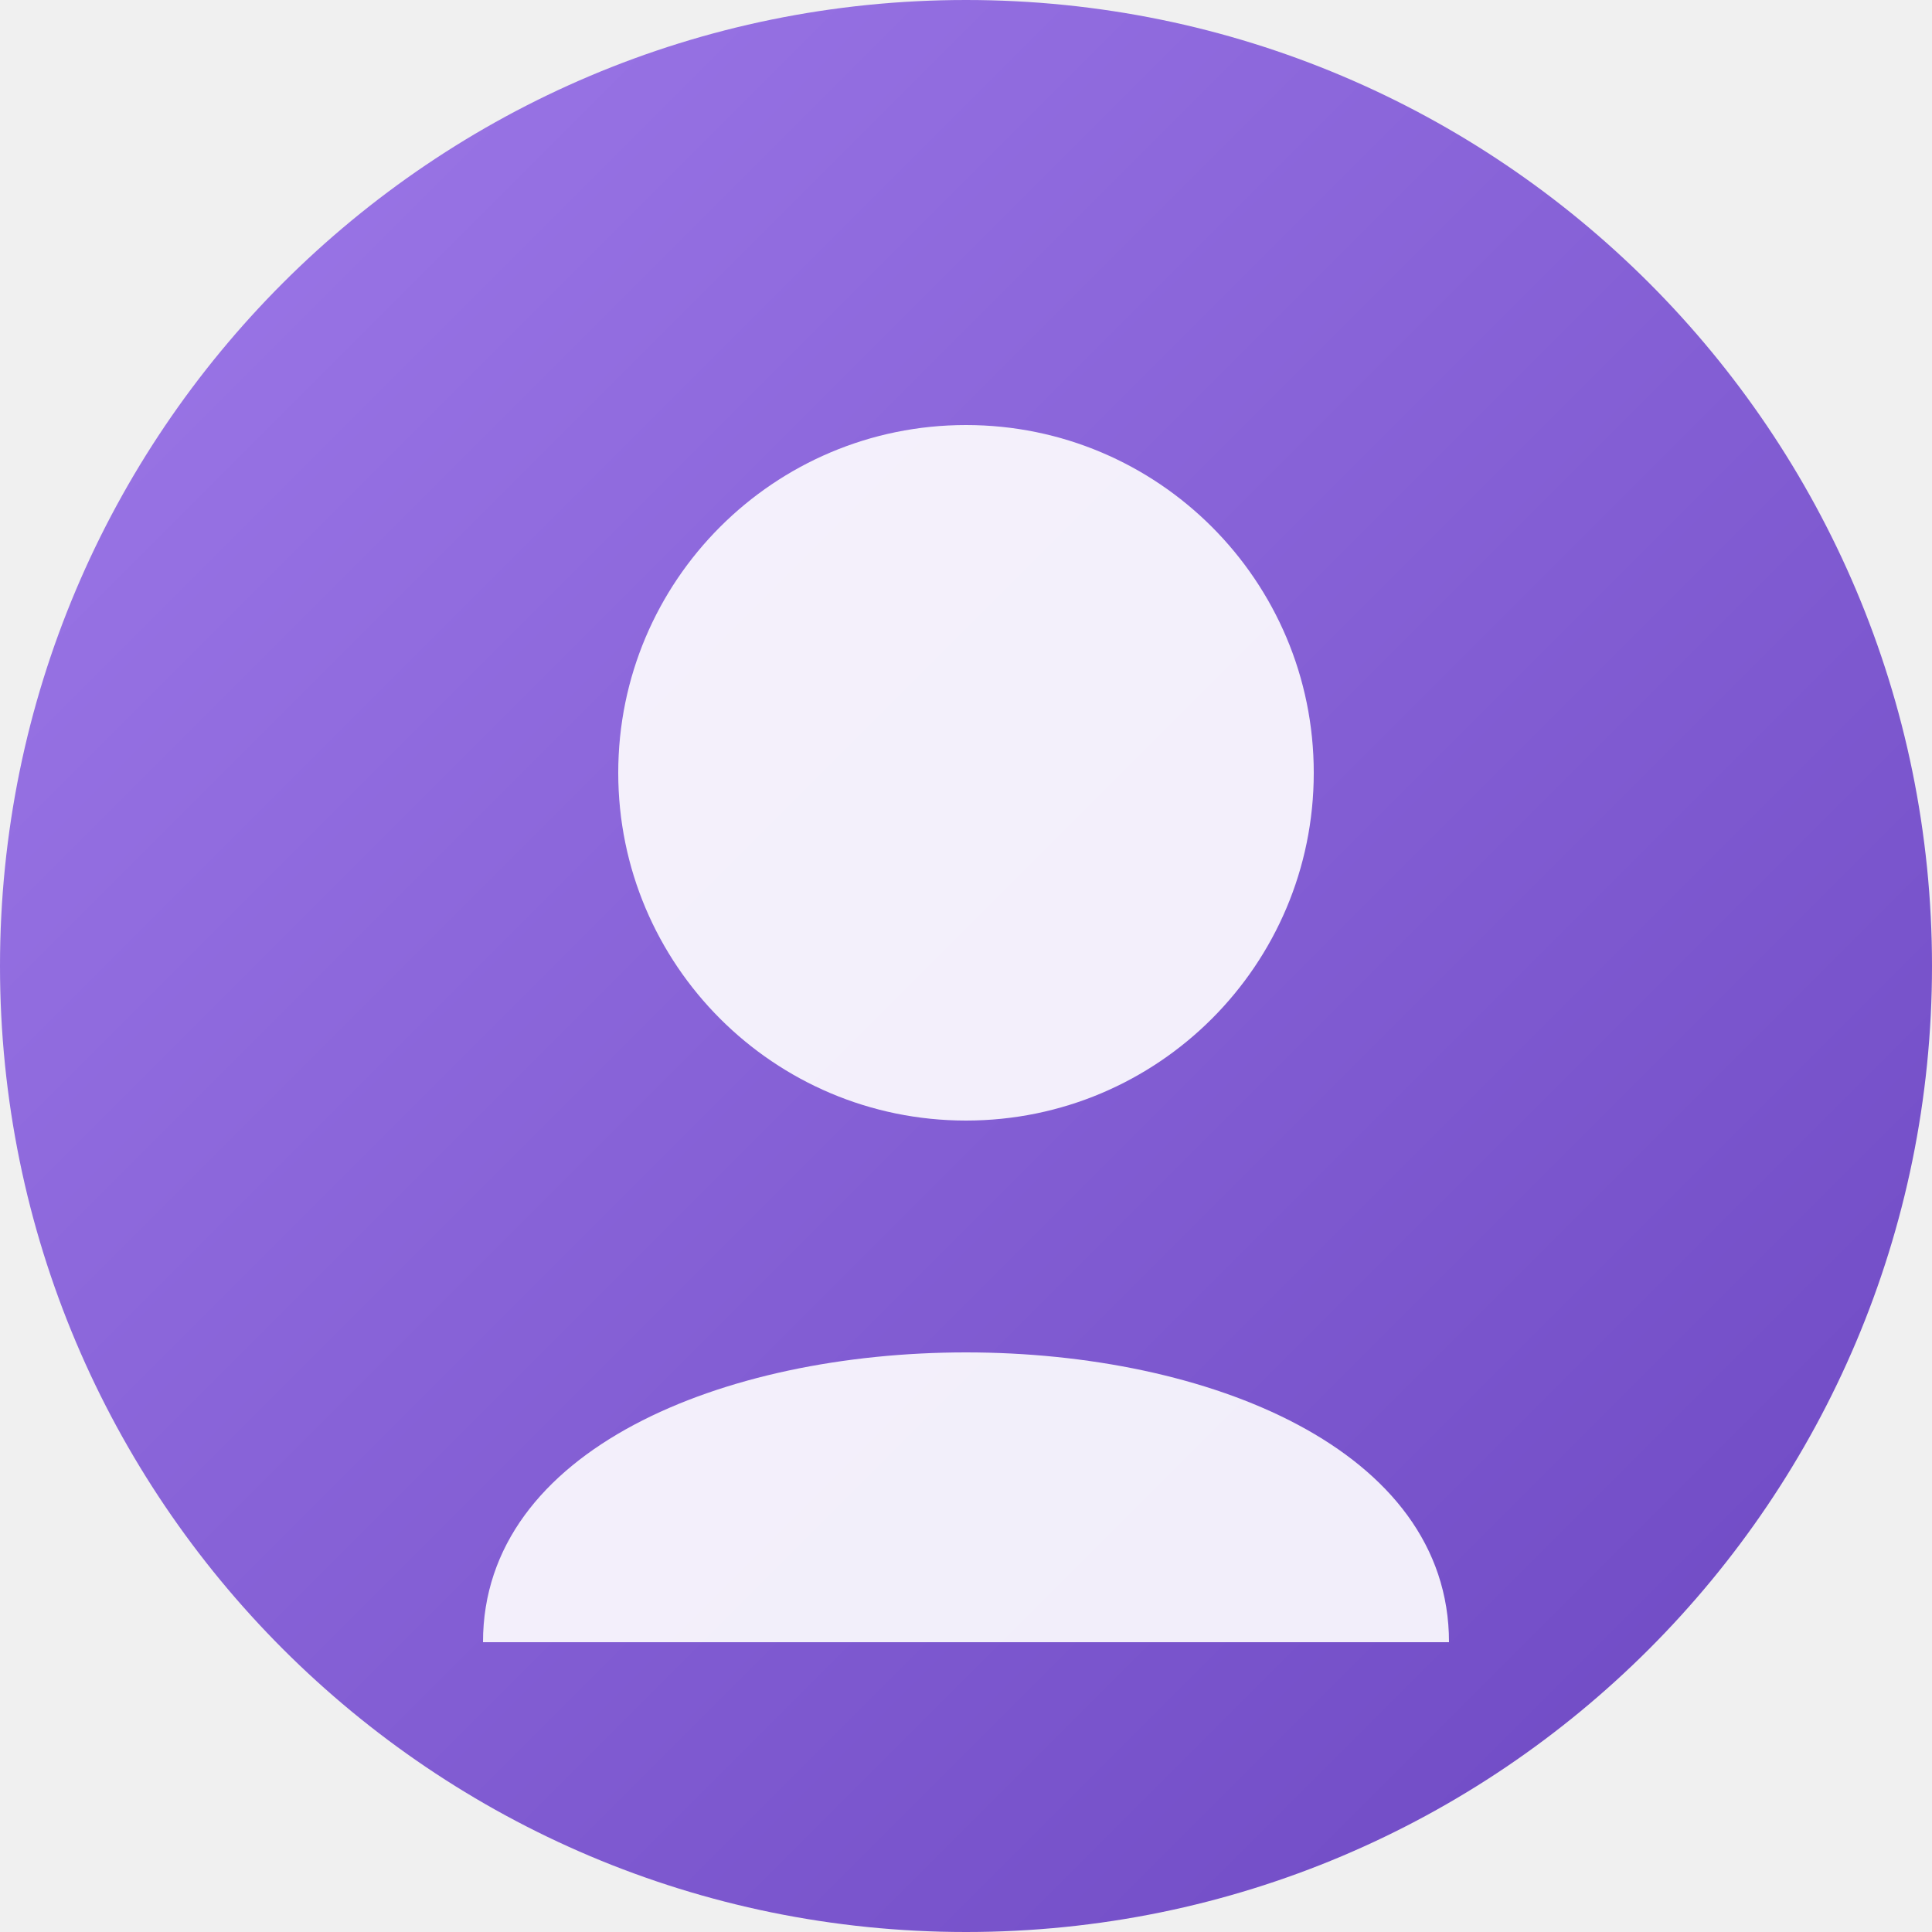
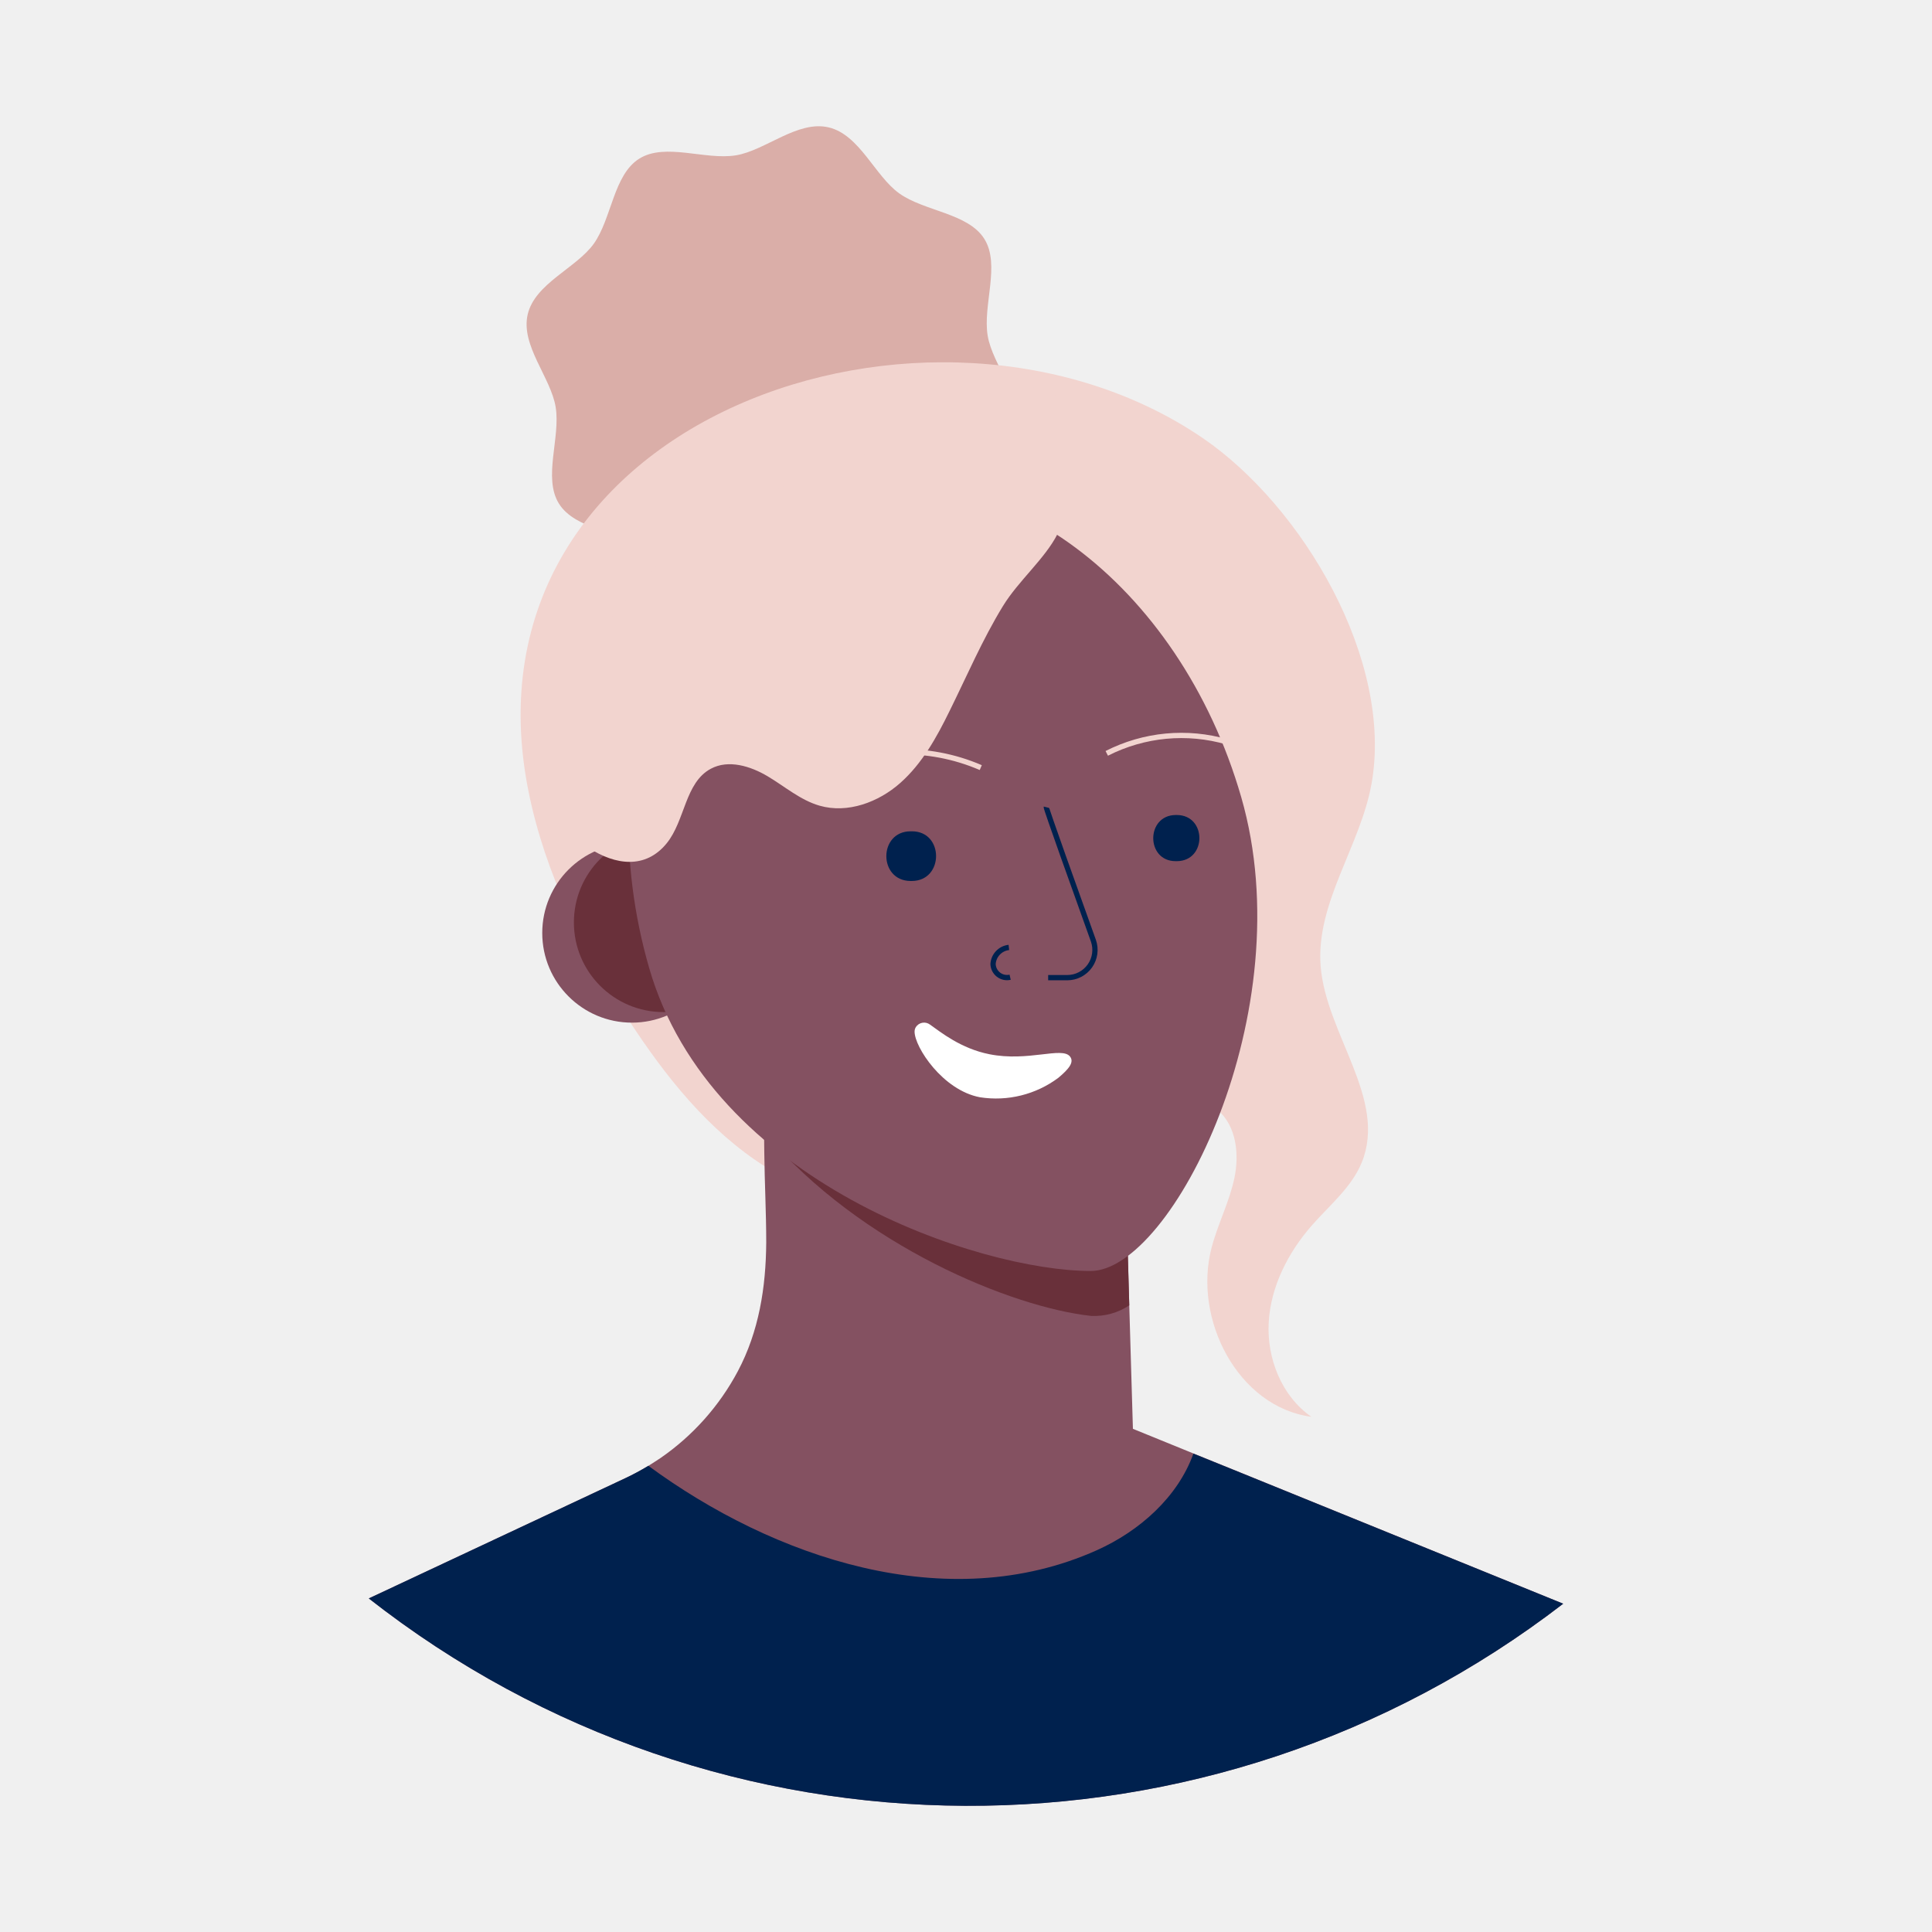
- <svg xmlns="http://www.w3.org/2000/svg" width="100" height="100" viewBox="0 0 100 100">
+ <svg xmlns="http://www.w3.org/2000/svg" width="800px" height="800px" viewBox="0 0 366.34 366.34" id="Layer_1" data-name="Layer 1">
  <defs>
-     <linearGradient id="bg-gradient" x1="0%" y1="0%" x2="100%" y2="100%">
-       <stop offset="0%" stop-color="#9F7AEA" />
-       <stop offset="100%" stop-color="#6B46C1" />
-     </linearGradient>
+     <style>.cls-1{fill:#daaea8;}.cls-2{fill:#f2d4cf;}.cls-3{fill:#845161;}.cls-4{fill:#69303a;}.cls-5{fill:#00214e;}.cls-6,.cls-7{fill:none;stroke-miterlimit:10;}.cls-6{stroke:#00214e;}.cls-7{stroke:#f2d4cf;}.cls-8{fill:#ffffff;}</style>
  </defs>
-   <circle cx="50" cy="50" r="50" fill="url(#bg-gradient)" />
-   <circle cx="50" cy="40" r="18" fill="white" opacity="0.9" />
-   <path d="M25,85 C25,65 75,65 75,85" fill="white" opacity="0.9" />
+   <path class="cls-1" d="M192.58,81.19c-1.37,5.88-9.21,8.78-12.52,13.39-3.43,4.79-3.73,13.1-8.66,16.16s-12.51-.34-18.32.62c-5.6.93-11.67,6.68-17.54,5.31s-8.78-9.21-13.4-12.52c-4.78-3.43-13.1-3.74-16.16-8.66s.34-12.51-.62-18.32c-.92-5.61-6.67-11.67-5.3-17.55s9.21-8.78,12.52-13.39c3.43-4.79,3.73-13.1,8.66-16.16s12.51.34,18.32-.62c5.6-.93,11.67-6.67,17.55-5.3s8.77,9.2,13.39,12.51c4.78,3.43,13.1,3.74,16.16,8.66s-.34,12.52.62,18.33C188.21,69.25,194,75.32,192.58,81.19Z" />
+   <path class="cls-2" d="M210.4,216c-2.52,3-4.7,6.28-7.27,9.23-13.62,15.66-43.29,5.37-58-4-10.83-6.85-19-17.18-26-27.94-8.6-13.27-15.79-27.7-18.91-43.2C85.93,79.1,177,48.22,228.07,83.07c19,13,36.17,42.16,32,65.53-2.13,11.86-10.56,22.53-9.66,34.54,1,12.94,12.69,25.27,7.8,37.29-1.92,4.7-6.06,8.06-9.41,11.87-4.53,5.15-7.84,11.59-8.23,18.43s2.45,14,8.09,17.92c-13.93-1.86-22.51-18.54-18.91-32.12,1.18-4.46,3.36-8.62,4.31-13.14s.39-9.77-3.06-12.83c-4.43-3.93-11.65-2.44-16.3,1.22A30.41,30.41,0,0,0,210.4,216Z" />
+   <path class="cls-3" d="M296.41,304.09a184.58,184.58,0,0,1-226.48-1l48.66-22.81a47.6,47.6,0,0,0,4.35-2.33c.38-.23.75-.46,1.12-.71s.79-.5,1.18-.77A46.57,46.57,0,0,0,139.91,260c4-7.54,5.32-15.88,5.38-24.38,0-5.73-.31-11.44-.37-17.18q-.06-4.75-.1-9.51l.19.1,1.79.93,5.2,2.68,30.29,5.15,31.12,5.31.72,24.45.22,7.51.47,15.87,11.47,4.67,9,3.65Z" />
+   <path class="cls-4" d="M214.13,247.52a12,12,0,0,1-7.23,2c-14.79-1.59-43.64-13.18-61.8-34.63q0-1.58-.06-3.15l0-2.79,1.79.93,5.2,2.68,30.29,5.15,31.12,5.31Z" />
+   <path class="cls-5" d="M296.41,304.09a184.56,184.56,0,0,1-226.48-1l48.66-22.81a47.68,47.68,0,0,0,4.35-2.34c23.68,17.41,56.64,28.75,85.06,16,8.06-3.62,15.33-10.05,18.29-18.31l9,3.64Z" />
+   <circle class="cls-3" cx="119.82" cy="176.91" r="17" />
+   <circle class="cls-4" cx="125.82" cy="174.91" r="17" />
+   <path class="cls-3" d="M235.36,151.16C247.1,191.85,222.15,241,206.82,241c-21,0-72-16.77-83.73-57.46S127,102.65,158,93.7,223.61,110.48,235.36,151.16Z" />
+   <path class="cls-2" d="M200.54,101.22c-2.4,4.74-7.4,8.86-10.37,13.71-3.89,6.35-6.83,13.25-10.13,19.92-2.45,5-5.19,9.94-9.33,13.61s-10,5.84-15.31,4.31c-3.64-1.05-6.6-3.65-9.85-5.58s-7.43-3.22-10.77-1.42c-4.92,2.64-4.85,9.81-8.37,14.14-8.08,9.93-22.89-3.45-24.67-12.12-2.61-12.67,7.79-23.26,15.35-32,6.3-7.3,14.83-18.44,24.73-20.87.17,0,58-23,58-23,.52,7.73,3.64,19.16,1.77,26.56A13,13,0,0,1,200.54,101.22Z" />
+   <path class="cls-6" d="M198.4,153.06c-.06.24,5.54,15.88,8.93,25.32a5.26,5.26,0,0,1-4.94,7h-3.64" />
+   <path class="cls-7" d="M209.86,142.85a31.18,31.18,0,0,1,22.85-2.16" />
+   <path class="cls-7" d="M154.75,146.55a36.7,36.7,0,0,1,31.22-1" />
+   <path class="cls-5" d="M172.92,157.63c6.1,0,6.1,9.37,0,9.42h-.28c-6.1-.05-6.1-9.38,0-9.42h.28Z" />
+   <path class="cls-5" d="M223.18,154.54c5.66.05,5.66,8.7,0,8.75h-.26c-5.66,0-5.66-8.7,0-8.75h.26Z" />
+   <path class="cls-6" d="M191.3,179.65a3.37,3.37,0,0,0-3,3.15,2.65,2.65,0,0,0,3.24,2.5" />
+   <path class="cls-8" d="M173.65,194.77a1.86,1.86,0,0,1,2.68-.5c2.07,1.46,5.88,4.56,11.28,5.63,7.36,1.47,13.74-1.48,15.27.42.86,1.07-.19,2.37-2.2,4.05a19.75,19.75,0,0,1-14.86,3.69c-7.08-1.33-12.4-9.53-12.4-12.44A1.68,1.68,0,0,1,173.65,194.77Z" />
</svg>
